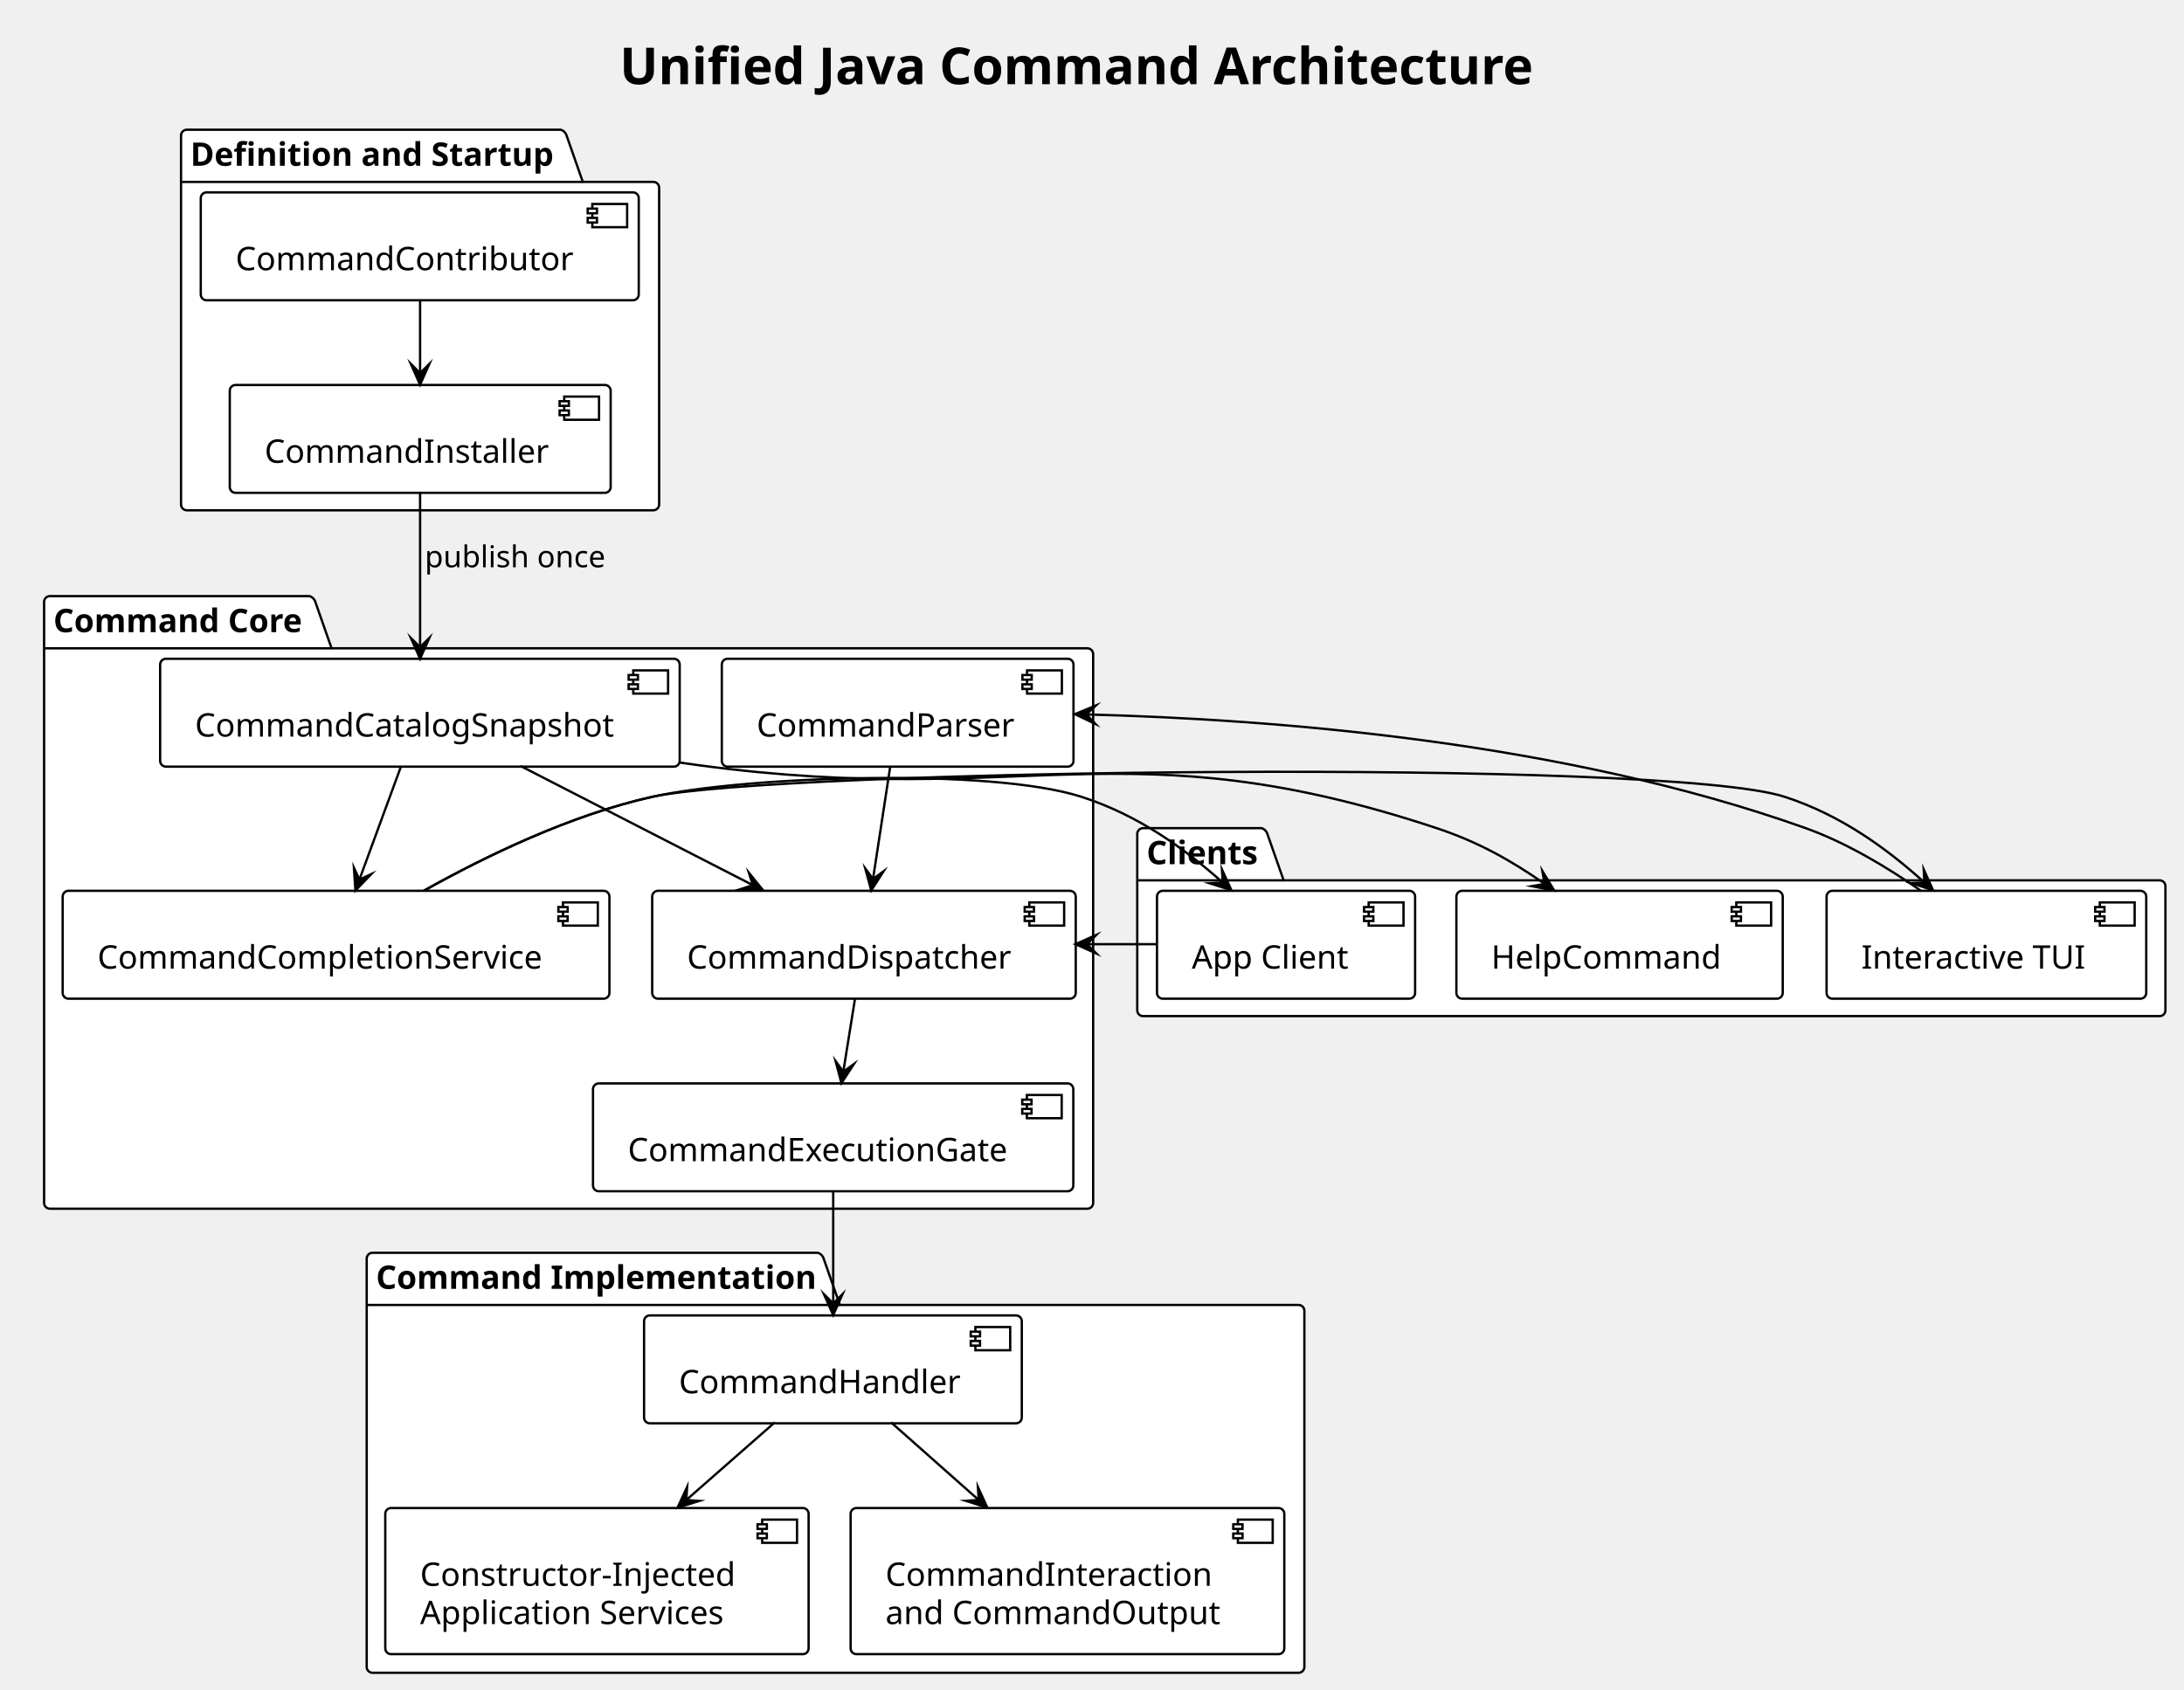
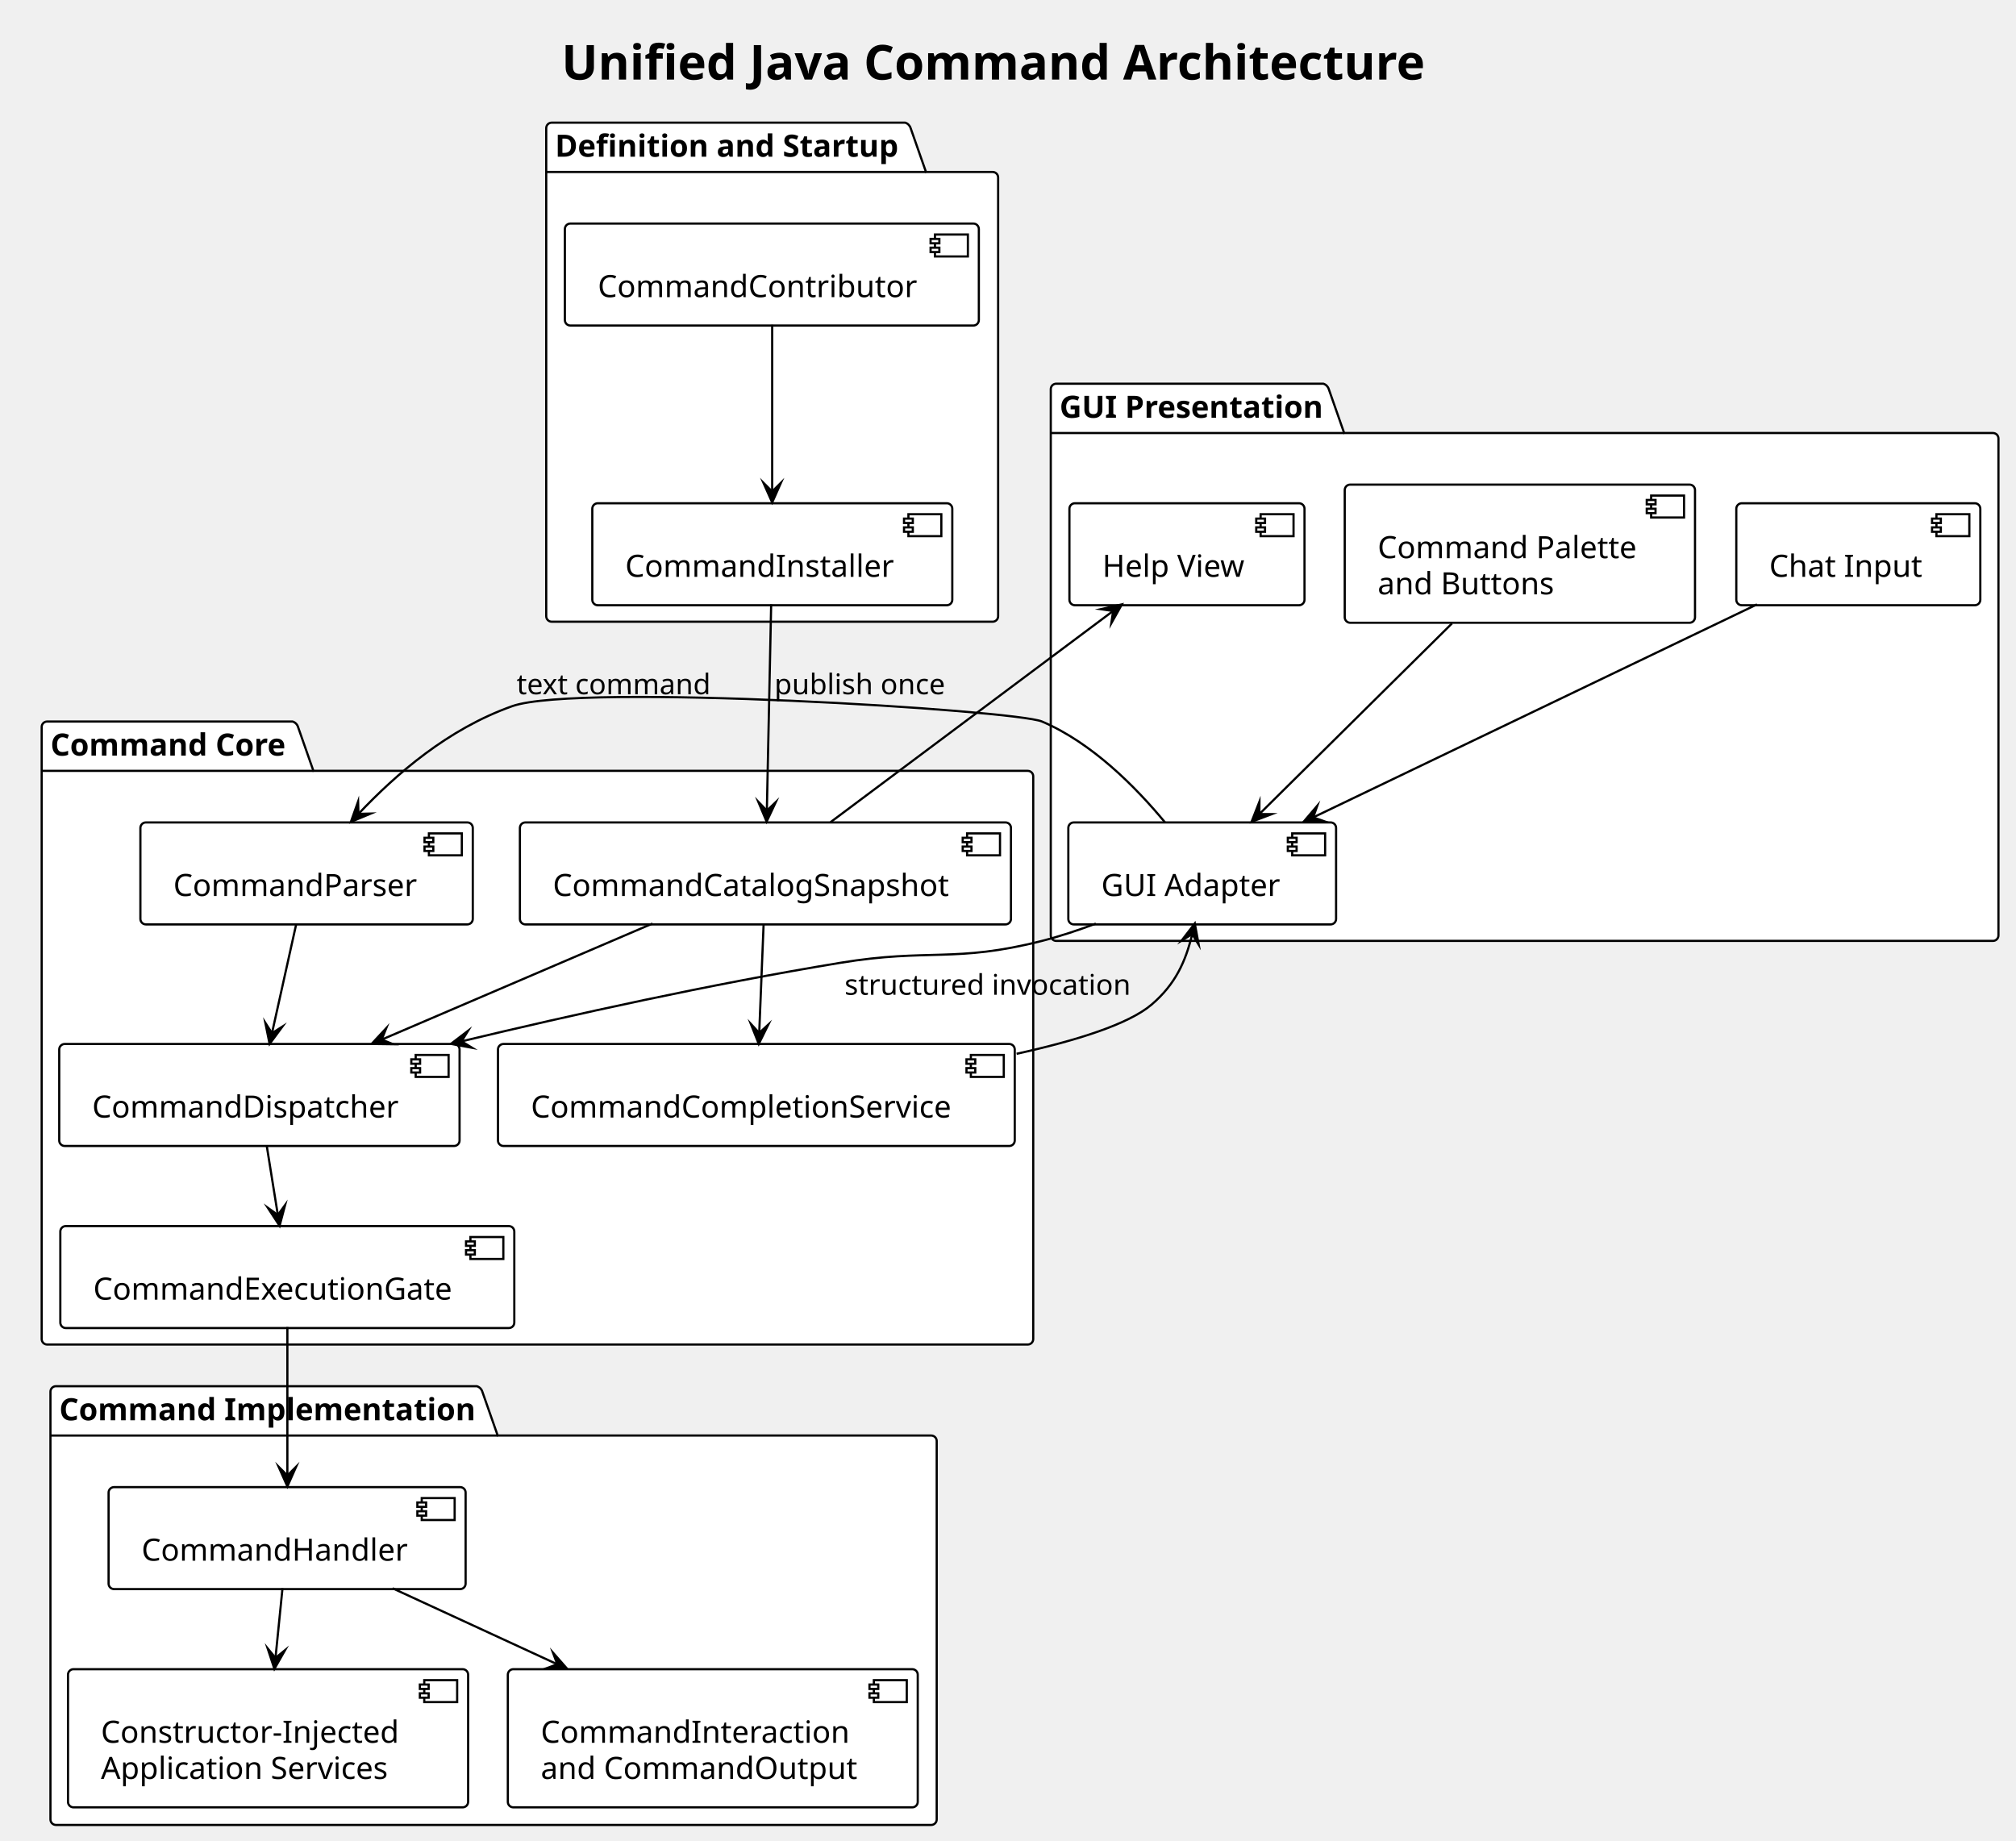
- <svg xmlns="http://www.w3.org/2000/svg" contentStyleType="text/css" data-diagram-type="DESCRIPTION" height="728px" preserveAspectRatio="none" style="width:941px;height:728px;" version="1.1" viewBox="0 0 941 728" width="941px" zoomAndPan="magnify">
+ <svg xmlns="http://www.w3.org/2000/svg" contentStyleType="text/css" data-diagram-type="DESCRIPTION" height="839px" preserveAspectRatio="none" style="width:919px;height:839px;" version="1.1" viewBox="0 0 919 839" width="919px" zoomAndPan="magnify">
  <defs />
  <g>
-     <g class="title" data-source-line="69">
-       <text fill="#000000" font-family="'sans-serif'" font-size="22" font-weight="700" lengthAdjust="spacing" textLength="405.056" x="266.972" y="36.27">Unified Java Command Architecture</text>
+     <g class="title" data-source-line="72">
+       <text fill="#000000" font-family="'sans-serif'" font-size="22" font-weight="700" lengthAdjust="spacing" textLength="405.056" x="255.972" y="36.27">Unified Java Command Architecture</text>
    </g>
-     <g class="cluster" data-qualified-name="Definition and Startup" data-source-line="72" id="ent0001">
-       <path d="M80.5,55.91 L241.611,55.91 A3.75,3.75 0 0 1 244.111,58.41 L251.111,78.398 L281.5,78.398 A2.5,2.5 0 0 1 284,80.898 L284,217.41 A2.5,2.5 0 0 1 281.5,219.91 L80.5,219.91 A2.5,2.5 0 0 1 78,217.41 L78,58.41 A2.5,2.5 0 0 1 80.5,55.91" fill="#FFFFFF" style="stroke:#000000;stroke-width:1;" />
-       <line style="stroke:#000000;stroke-width:1;" x1="78" x2="251.111" y1="78.398" y2="78.398" />
-       <text fill="#000000" font-family="'sans-serif'" font-size="14" font-weight="700" lengthAdjust="spacing" textLength="160.111" x="82" y="71.445">Definition and Startup</text>
+     <g class="cluster" data-qualified-name="Definition and Startup" data-source-line="75" id="ent0001">
+       <path d="M251.5,55.91 L412.611,55.91 A3.75,3.75 0 0 1 415.111,58.41 L422.111,78.398 L452.5,78.398 A2.5,2.5 0 0 1 455,80.898 L455,280.91 A2.5,2.5 0 0 1 452.5,283.41 L251.5,283.41 A2.5,2.5 0 0 1 249,280.91 L249,58.41 A2.5,2.5 0 0 1 251.5,55.91" fill="#FFFFFF" style="stroke:#000000;stroke-width:1;" />
+       <line style="stroke:#000000;stroke-width:1;" x1="249" x2="422.111" y1="78.398" y2="78.398" />
+       <text fill="#000000" font-family="'sans-serif'" font-size="14" font-weight="700" lengthAdjust="spacing" textLength="160.111" x="253" y="71.445">Definition and Startup</text>
    </g>
-     <g class="cluster" data-qualified-name="Command Core" data-source-line="78" id="ent0005">
-       <path d="M21.5,256.91 L133.365,256.91 A3.75,3.75 0 0 1 135.865,259.41 L142.865,279.398 L468.5,279.398 A2.5,2.5 0 0 1 471,281.898 L471,518.41 A2.5,2.5 0 0 1 468.5,520.91 L21.5,520.91 A2.5,2.5 0 0 1 19,518.41 L19,259.41 A2.5,2.5 0 0 1 21.5,256.91" fill="#FFFFFF" style="stroke:#000000;stroke-width:1;" />
-       <line style="stroke:#000000;stroke-width:1;" x1="19" x2="142.865" y1="279.398" y2="279.398" />
-       <text fill="#000000" font-family="'sans-serif'" font-size="14" font-weight="700" lengthAdjust="spacing" textLength="110.865" x="23" y="272.445">Command Core</text>
+     <g class="cluster" data-qualified-name="Command Core" data-source-line="81" id="ent0005">
+       <path d="M21.5,328.91 L133.365,328.91 A3.75,3.75 0 0 1 135.865,331.41 L142.865,351.398 L468.5,351.398 A2.5,2.5 0 0 1 471,353.898 L471,610.41 A2.5,2.5 0 0 1 468.5,612.91 L21.5,612.91 A2.5,2.5 0 0 1 19,610.41 L19,331.41 A2.5,2.5 0 0 1 21.5,328.91" fill="#FFFFFF" style="stroke:#000000;stroke-width:1;" />
+       <line style="stroke:#000000;stroke-width:1;" x1="19" x2="142.865" y1="351.398" y2="351.398" />
+       <text fill="#000000" font-family="'sans-serif'" font-size="14" font-weight="700" lengthAdjust="spacing" textLength="110.865" x="23" y="344.445">Command Core</text>
    </g>
-     <g class="cluster" data-qualified-name="Command Implementation" data-source-line="90" id="ent0015">
-       <path d="M160.5,539.91 L352.373,539.91 A3.75,3.75 0 0 1 354.873,542.41 L361.873,562.398 L559.5,562.398 A2.5,2.5 0 0 1 562,564.898 L562,718.41 A2.5,2.5 0 0 1 559.5,720.91 L160.5,720.91 A2.5,2.5 0 0 1 158,718.41 L158,542.41 A2.5,2.5 0 0 1 160.5,539.91" fill="#FFFFFF" style="stroke:#000000;stroke-width:1;" />
-       <line style="stroke:#000000;stroke-width:1;" x1="158" x2="361.873" y1="562.398" y2="562.398" />
-       <text fill="#000000" font-family="'sans-serif'" font-size="14" font-weight="700" lengthAdjust="spacing" textLength="190.873" x="162" y="555.445">Command Implementation</text>
+     <g class="cluster" data-qualified-name="Command Implementation" data-source-line="93" id="ent0015">
+       <path d="M25.5,631.91 L217.373,631.91 A3.75,3.75 0 0 1 219.873,634.41 L226.873,654.398 L424.5,654.398 A2.5,2.5 0 0 1 427,656.898 L427,829.41 A2.5,2.5 0 0 1 424.5,831.91 L25.5,831.91 A2.5,2.5 0 0 1 23,829.41 L23,634.41 A2.5,2.5 0 0 1 25.5,631.91" fill="#FFFFFF" style="stroke:#000000;stroke-width:1;" />
+       <line style="stroke:#000000;stroke-width:1;" x1="23" x2="226.873" y1="654.398" y2="654.398" />
+       <text fill="#000000" font-family="'sans-serif'" font-size="14" font-weight="700" lengthAdjust="spacing" textLength="190.873" x="27" y="647.445">Command Implementation</text>
    </g>
-     <g class="cluster" data-qualified-name="Clients" data-source-line="99" id="ent0022">
-       <path d="M492.5,356.91 L543.566,356.91 A3.75,3.75 0 0 1 546.066,359.41 L553.066,379.398 L930.5,379.398 A2.5,2.5 0 0 1 933,381.898 L933,435.41 A2.5,2.5 0 0 1 930.5,437.91 L492.5,437.91 A2.5,2.5 0 0 1 490,435.41 L490,359.41 A2.5,2.5 0 0 1 492.5,356.91" fill="#FFFFFF" style="stroke:#000000;stroke-width:1;" />
-       <line style="stroke:#000000;stroke-width:1;" x1="490" x2="553.066" y1="379.398" y2="379.398" />
-       <text fill="#000000" font-family="'sans-serif'" font-size="14" font-weight="700" lengthAdjust="spacing" textLength="50.066" x="494" y="372.445">Clients</text>
+     <g class="cluster" data-qualified-name="GUI Presentation" data-source-line="102" id="ent0022">
+       <path d="M481.5,174.91 L603.236,174.91 A3.75,3.75 0 0 1 605.736,177.41 L612.736,197.398 L908.5,197.398 A2.5,2.5 0 0 1 911,199.898 L911,426.41 A2.5,2.5 0 0 1 908.5,428.91 L481.5,428.91 A2.5,2.5 0 0 1 479,426.41 L479,177.41 A2.5,2.5 0 0 1 481.5,174.91" fill="#FFFFFF" style="stroke:#000000;stroke-width:1;" />
+       <line style="stroke:#000000;stroke-width:1;" x1="479" x2="612.736" y1="197.398" y2="197.398" />
+       <text fill="#000000" font-family="'sans-serif'" font-size="14" font-weight="700" lengthAdjust="spacing" textLength="120.736" x="483" y="190.445">GUI Presentation</text>
    </g>
-     <g class="entity" data-qualified-name="Definition and Startup.Contributor" data-source-line="73" id="ent0002">
-       <rect fill="#FFFFFF" height="46.488" rx="2.5" ry="2.5" style="stroke:#000000;stroke-width:1;" width="188.709" x="86.5" y="82.91" />
-       <rect fill="#FFFFFF" height="10" style="stroke:#000000;stroke-width:1;" width="15" x="255.209" y="87.91" />
-       <rect fill="#FFFFFF" height="2" style="stroke:#000000;stroke-width:1;" width="4" x="253.209" y="89.91" />
-       <rect fill="#FFFFFF" height="2" style="stroke:#000000;stroke-width:1;" width="4" x="253.209" y="93.91" />
-       <text fill="#000000" font-family="'sans-serif'" font-size="14" lengthAdjust="spacing" textLength="148.709" x="101.5" y="116.445">CommandContributor</text>
+     <g class="entity" data-qualified-name="Definition and Startup.Contributor" data-source-line="76" id="ent0002">
+       <rect fill="#FFFFFF" height="46.488" rx="2.5" ry="2.5" style="stroke:#000000;stroke-width:1;" width="188.709" x="257.5" y="101.91" />
+       <rect fill="#FFFFFF" height="10" style="stroke:#000000;stroke-width:1;" width="15" x="426.209" y="106.91" />
+       <rect fill="#FFFFFF" height="2" style="stroke:#000000;stroke-width:1;" width="4" x="424.209" y="108.91" />
+       <rect fill="#FFFFFF" height="2" style="stroke:#000000;stroke-width:1;" width="4" x="424.209" y="112.91" />
+       <text fill="#000000" font-family="'sans-serif'" font-size="14" lengthAdjust="spacing" textLength="148.709" x="272.5" y="135.445">CommandContributor</text>
    </g>
-     <g class="entity" data-qualified-name="Definition and Startup.Installer" data-source-line="74" id="ent0003">
-       <rect fill="#FFFFFF" height="46.488" rx="2.5" ry="2.5" style="stroke:#000000;stroke-width:1;" width="164.106" x="99" y="165.91" />
-       <rect fill="#FFFFFF" height="10" style="stroke:#000000;stroke-width:1;" width="15" x="243.106" y="170.91" />
-       <rect fill="#FFFFFF" height="2" style="stroke:#000000;stroke-width:1;" width="4" x="241.106" y="172.91" />
-       <rect fill="#FFFFFF" height="2" style="stroke:#000000;stroke-width:1;" width="4" x="241.106" y="176.91" />
-       <text fill="#000000" font-family="'sans-serif'" font-size="14" lengthAdjust="spacing" textLength="124.106" x="114" y="199.445">CommandInstaller</text>
+     <g class="entity" data-qualified-name="Definition and Startup.Installer" data-source-line="77" id="ent0003">
+       <rect fill="#FFFFFF" height="46.488" rx="2.5" ry="2.5" style="stroke:#000000;stroke-width:1;" width="164.106" x="270" y="229.41" />
+       <rect fill="#FFFFFF" height="10" style="stroke:#000000;stroke-width:1;" width="15" x="414.106" y="234.41" />
+       <rect fill="#FFFFFF" height="2" style="stroke:#000000;stroke-width:1;" width="4" x="412.106" y="236.41" />
+       <rect fill="#FFFFFF" height="2" style="stroke:#000000;stroke-width:1;" width="4" x="412.106" y="240.41" />
+       <text fill="#000000" font-family="'sans-serif'" font-size="14" lengthAdjust="spacing" textLength="124.106" x="285" y="262.945">CommandInstaller</text>
    </g>
-     <g class="entity" data-qualified-name="Command Core.Snapshot" data-source-line="79" id="ent0006">
-       <rect fill="#FFFFFF" height="46.488" rx="2.5" ry="2.5" style="stroke:#000000;stroke-width:1;" width="223.852" x="69" y="283.91" />
-       <rect fill="#FFFFFF" height="10" style="stroke:#000000;stroke-width:1;" width="15" x="272.853" y="288.91" />
-       <rect fill="#FFFFFF" height="2" style="stroke:#000000;stroke-width:1;" width="4" x="270.853" y="290.91" />
-       <rect fill="#FFFFFF" height="2" style="stroke:#000000;stroke-width:1;" width="4" x="270.853" y="294.91" />
-       <text fill="#000000" font-family="'sans-serif'" font-size="14" lengthAdjust="spacing" textLength="183.852" x="84" y="317.445">CommandCatalogSnapshot</text>
+     <g class="entity" data-qualified-name="Command Core.Snapshot" data-source-line="82" id="ent0006">
+       <rect fill="#FFFFFF" height="46.488" rx="2.5" ry="2.5" style="stroke:#000000;stroke-width:1;" width="223.852" x="237" y="374.91" />
+       <rect fill="#FFFFFF" height="10" style="stroke:#000000;stroke-width:1;" width="15" x="440.853" y="379.91" />
+       <rect fill="#FFFFFF" height="2" style="stroke:#000000;stroke-width:1;" width="4" x="438.853" y="381.91" />
+       <rect fill="#FFFFFF" height="2" style="stroke:#000000;stroke-width:1;" width="4" x="438.853" y="385.91" />
+       <text fill="#000000" font-family="'sans-serif'" font-size="14" lengthAdjust="spacing" textLength="183.852" x="252" y="408.445">CommandCatalogSnapshot</text>
    </g>
-     <g class="entity" data-qualified-name="Command Core.Parser" data-source-line="80" id="ent0007">
-       <rect fill="#FFFFFF" height="46.488" rx="2.5" ry="2.5" style="stroke:#000000;stroke-width:1;" width="151.522" x="311" y="283.91" />
-       <rect fill="#FFFFFF" height="10" style="stroke:#000000;stroke-width:1;" width="15" x="442.522" y="288.91" />
-       <rect fill="#FFFFFF" height="2" style="stroke:#000000;stroke-width:1;" width="4" x="440.522" y="290.91" />
-       <rect fill="#FFFFFF" height="2" style="stroke:#000000;stroke-width:1;" width="4" x="440.522" y="294.91" />
-       <text fill="#000000" font-family="'sans-serif'" font-size="14" lengthAdjust="spacing" textLength="111.522" x="326" y="317.445">CommandParser</text>
+     <g class="entity" data-qualified-name="Command Core.Parser" data-source-line="83" id="ent0007">
+       <rect fill="#FFFFFF" height="46.488" rx="2.5" ry="2.5" style="stroke:#000000;stroke-width:1;" width="151.522" x="64" y="374.91" />
+       <rect fill="#FFFFFF" height="10" style="stroke:#000000;stroke-width:1;" width="15" x="195.522" y="379.91" />
+       <rect fill="#FFFFFF" height="2" style="stroke:#000000;stroke-width:1;" width="4" x="193.522" y="381.91" />
+       <rect fill="#FFFFFF" height="2" style="stroke:#000000;stroke-width:1;" width="4" x="193.522" y="385.91" />
+       <text fill="#000000" font-family="'sans-serif'" font-size="14" lengthAdjust="spacing" textLength="111.522" x="79" y="408.445">CommandParser</text>
    </g>
-     <g class="entity" data-qualified-name="Command Core.Dispatcher" data-source-line="81" id="ent0008">
-       <rect fill="#FFFFFF" height="46.488" rx="2.5" ry="2.5" style="stroke:#000000;stroke-width:1;" width="182.495" x="281" y="383.91" />
-       <rect fill="#FFFFFF" height="10" style="stroke:#000000;stroke-width:1;" width="15" x="443.495" y="388.91" />
-       <rect fill="#FFFFFF" height="2" style="stroke:#000000;stroke-width:1;" width="4" x="441.495" y="390.91" />
-       <rect fill="#FFFFFF" height="2" style="stroke:#000000;stroke-width:1;" width="4" x="441.495" y="394.91" />
-       <text fill="#000000" font-family="'sans-serif'" font-size="14" lengthAdjust="spacing" textLength="142.495" x="296" y="417.445">CommandDispatcher</text>
+     <g class="entity" data-qualified-name="Command Core.Dispatcher" data-source-line="84" id="ent0008">
+       <rect fill="#FFFFFF" height="46.488" rx="2.5" ry="2.5" style="stroke:#000000;stroke-width:1;" width="182.495" x="27" y="475.91" />
+       <rect fill="#FFFFFF" height="10" style="stroke:#000000;stroke-width:1;" width="15" x="189.495" y="480.91" />
+       <rect fill="#FFFFFF" height="2" style="stroke:#000000;stroke-width:1;" width="4" x="187.495" y="482.91" />
+       <rect fill="#FFFFFF" height="2" style="stroke:#000000;stroke-width:1;" width="4" x="187.495" y="486.91" />
+       <text fill="#000000" font-family="'sans-serif'" font-size="14" lengthAdjust="spacing" textLength="142.495" x="42" y="509.445">CommandDispatcher</text>
    </g>
-     <g class="entity" data-qualified-name="Command Core.Gate" data-source-line="82" id="ent0009">
-       <rect fill="#FFFFFF" height="46.488" rx="2.5" ry="2.5" style="stroke:#000000;stroke-width:1;" width="206.947" x="255.5" y="466.91" />
-       <rect fill="#FFFFFF" height="10" style="stroke:#000000;stroke-width:1;" width="15" x="442.447" y="471.91" />
-       <rect fill="#FFFFFF" height="2" style="stroke:#000000;stroke-width:1;" width="4" x="440.447" y="473.91" />
-       <rect fill="#FFFFFF" height="2" style="stroke:#000000;stroke-width:1;" width="4" x="440.447" y="477.91" />
-       <text fill="#000000" font-family="'sans-serif'" font-size="14" lengthAdjust="spacing" textLength="166.947" x="270.5" y="500.445">CommandExecutionGate</text>
+     <g class="entity" data-qualified-name="Command Core.Gate" data-source-line="85" id="ent0009">
+       <rect fill="#FFFFFF" height="46.488" rx="2.5" ry="2.5" style="stroke:#000000;stroke-width:1;" width="206.947" x="27.5" y="558.91" />
+       <rect fill="#FFFFFF" height="10" style="stroke:#000000;stroke-width:1;" width="15" x="214.447" y="563.91" />
+       <rect fill="#FFFFFF" height="2" style="stroke:#000000;stroke-width:1;" width="4" x="212.447" y="565.91" />
+       <rect fill="#FFFFFF" height="2" style="stroke:#000000;stroke-width:1;" width="4" x="212.447" y="569.91" />
+       <text fill="#000000" font-family="'sans-serif'" font-size="14" lengthAdjust="spacing" textLength="166.947" x="42.5" y="592.445">CommandExecutionGate</text>
    </g>
-     <g class="entity" data-qualified-name="Command Core.Completion" data-source-line="83" id="ent0010">
-       <rect fill="#FFFFFF" height="46.488" rx="2.5" ry="2.5" style="stroke:#000000;stroke-width:1;" width="235.576" x="27" y="383.91" />
-       <rect fill="#FFFFFF" height="10" style="stroke:#000000;stroke-width:1;" width="15" x="242.576" y="388.91" />
-       <rect fill="#FFFFFF" height="2" style="stroke:#000000;stroke-width:1;" width="4" x="240.576" y="390.91" />
-       <rect fill="#FFFFFF" height="2" style="stroke:#000000;stroke-width:1;" width="4" x="240.576" y="394.91" />
-       <text fill="#000000" font-family="'sans-serif'" font-size="14" lengthAdjust="spacing" textLength="195.576" x="42" y="417.445">CommandCompletionService</text>
+     <g class="entity" data-qualified-name="Command Core.Completion" data-source-line="86" id="ent0010">
+       <rect fill="#FFFFFF" height="46.488" rx="2.5" ry="2.5" style="stroke:#000000;stroke-width:1;" width="235.576" x="227" y="475.91" />
+       <rect fill="#FFFFFF" height="10" style="stroke:#000000;stroke-width:1;" width="15" x="442.576" y="480.91" />
+       <rect fill="#FFFFFF" height="2" style="stroke:#000000;stroke-width:1;" width="4" x="440.576" y="482.91" />
+       <rect fill="#FFFFFF" height="2" style="stroke:#000000;stroke-width:1;" width="4" x="440.576" y="486.91" />
+       <text fill="#000000" font-family="'sans-serif'" font-size="14" lengthAdjust="spacing" textLength="195.576" x="242" y="509.445">CommandCompletionService</text>
    </g>
-     <g class="entity" data-qualified-name="Command Implementation.Handler" data-source-line="91" id="ent0016">
-       <rect fill="#FFFFFF" height="46.488" rx="2.5" ry="2.5" style="stroke:#000000;stroke-width:1;" width="162.753" x="277.5" y="566.91" />
-       <rect fill="#FFFFFF" height="10" style="stroke:#000000;stroke-width:1;" width="15" x="420.253" y="571.91" />
-       <rect fill="#FFFFFF" height="2" style="stroke:#000000;stroke-width:1;" width="4" x="418.253" y="573.91" />
-       <rect fill="#FFFFFF" height="2" style="stroke:#000000;stroke-width:1;" width="4" x="418.253" y="577.91" />
-       <text fill="#000000" font-family="'sans-serif'" font-size="14" lengthAdjust="spacing" textLength="122.753" x="292.5" y="600.445">CommandHandler</text>
+     <g class="entity" data-qualified-name="Command Implementation.Handler" data-source-line="94" id="ent0016">
+       <rect fill="#FFFFFF" height="46.488" rx="2.5" ry="2.5" style="stroke:#000000;stroke-width:1;" width="162.753" x="49.5" y="677.91" />
+       <rect fill="#FFFFFF" height="10" style="stroke:#000000;stroke-width:1;" width="15" x="192.253" y="682.91" />
+       <rect fill="#FFFFFF" height="2" style="stroke:#000000;stroke-width:1;" width="4" x="190.253" y="684.91" />
+       <rect fill="#FFFFFF" height="2" style="stroke:#000000;stroke-width:1;" width="4" x="190.253" y="688.91" />
+       <text fill="#000000" font-family="'sans-serif'" font-size="14" lengthAdjust="spacing" textLength="122.753" x="64.5" y="711.445">CommandHandler</text>
    </g>
-     <g class="entity" data-qualified-name="Command Implementation.Services" data-source-line="92" id="ent0017">
-       <rect fill="#FFFFFF" height="62.977" rx="2.5" ry="2.5" style="stroke:#000000;stroke-width:1;" width="182.399" x="166" y="649.91" />
-       <rect fill="#FFFFFF" height="10" style="stroke:#000000;stroke-width:1;" width="15" x="328.399" y="654.91" />
-       <rect fill="#FFFFFF" height="2" style="stroke:#000000;stroke-width:1;" width="4" x="326.399" y="656.91" />
-       <rect fill="#FFFFFF" height="2" style="stroke:#000000;stroke-width:1;" width="4" x="326.399" y="660.91" />
-       <text fill="#000000" font-family="'sans-serif'" font-size="14" lengthAdjust="spacing" textLength="142.399" x="181" y="683.445">Constructor-Injected</text>
-       <text fill="#000000" font-family="'sans-serif'" font-size="14" lengthAdjust="spacing" textLength="135.748" x="181" y="699.934">Application Services</text>
+     <g class="entity" data-qualified-name="Command Implementation.Services" data-source-line="95" id="ent0017">
+       <rect fill="#FFFFFF" height="62.977" rx="2.5" ry="2.5" style="stroke:#000000;stroke-width:1;" width="182.399" x="31" y="760.91" />
+       <rect fill="#FFFFFF" height="10" style="stroke:#000000;stroke-width:1;" width="15" x="193.399" y="765.91" />
+       <rect fill="#FFFFFF" height="2" style="stroke:#000000;stroke-width:1;" width="4" x="191.399" y="767.91" />
+       <rect fill="#FFFFFF" height="2" style="stroke:#000000;stroke-width:1;" width="4" x="191.399" y="771.91" />
+       <text fill="#000000" font-family="'sans-serif'" font-size="14" lengthAdjust="spacing" textLength="142.399" x="46" y="794.445">Constructor-Injected</text>
+       <text fill="#000000" font-family="'sans-serif'" font-size="14" lengthAdjust="spacing" textLength="135.748" x="46" y="810.934">Application Services</text>
    </g>
-     <g class="entity" data-qualified-name="Command Implementation.Ports" data-source-line="93" id="ent0018">
-       <rect fill="#FFFFFF" height="62.977" rx="2.5" ry="2.5" style="stroke:#000000;stroke-width:1;" width="186.856" x="366.5" y="649.91" />
-       <rect fill="#FFFFFF" height="10" style="stroke:#000000;stroke-width:1;" width="15" x="533.356" y="654.91" />
-       <rect fill="#FFFFFF" height="2" style="stroke:#000000;stroke-width:1;" width="4" x="531.356" y="656.91" />
-       <rect fill="#FFFFFF" height="2" style="stroke:#000000;stroke-width:1;" width="4" x="531.356" y="660.91" />
-       <text fill="#000000" font-family="'sans-serif'" font-size="14" lengthAdjust="spacing" textLength="142.618" x="381.5" y="683.445">CommandInteraction</text>
-       <text fill="#000000" font-family="'sans-serif'" font-size="14" lengthAdjust="spacing" textLength="146.856" x="381.5" y="699.934">and CommandOutput</text>
+     <g class="entity" data-qualified-name="Command Implementation.Ports" data-source-line="96" id="ent0018">
+       <rect fill="#FFFFFF" height="62.977" rx="2.5" ry="2.5" style="stroke:#000000;stroke-width:1;" width="186.856" x="231.5" y="760.91" />
+       <rect fill="#FFFFFF" height="10" style="stroke:#000000;stroke-width:1;" width="15" x="398.356" y="765.91" />
+       <rect fill="#FFFFFF" height="2" style="stroke:#000000;stroke-width:1;" width="4" x="396.356" y="767.91" />
+       <rect fill="#FFFFFF" height="2" style="stroke:#000000;stroke-width:1;" width="4" x="396.356" y="771.91" />
+       <text fill="#000000" font-family="'sans-serif'" font-size="14" lengthAdjust="spacing" textLength="142.618" x="246.5" y="794.445">CommandInteraction</text>
+       <text fill="#000000" font-family="'sans-serif'" font-size="14" lengthAdjust="spacing" textLength="146.856" x="246.5" y="810.934">and CommandOutput</text>
    </g>
-     <g class="entity" data-qualified-name="Clients.TUI" data-source-line="100" id="ent0023">
-       <rect fill="#FFFFFF" height="46.488" rx="2.5" ry="2.5" style="stroke:#000000;stroke-width:1;" width="137.733" x="787" y="383.91" />
-       <rect fill="#FFFFFF" height="10" style="stroke:#000000;stroke-width:1;" width="15" x="904.733" y="388.91" />
-       <rect fill="#FFFFFF" height="2" style="stroke:#000000;stroke-width:1;" width="4" x="902.733" y="390.91" />
-       <rect fill="#FFFFFF" height="2" style="stroke:#000000;stroke-width:1;" width="4" x="902.733" y="394.91" />
-       <text fill="#000000" font-family="'sans-serif'" font-size="14" lengthAdjust="spacing" textLength="97.733" x="802" y="417.445">Interactive TUI</text>
+     <g class="entity" data-qualified-name="GUI Presentation.GUI" data-source-line="103" id="ent0023">
+       <rect fill="#FFFFFF" height="46.488" rx="2.5" ry="2.5" style="stroke:#000000;stroke-width:1;" width="122.059" x="487" y="374.91" />
+       <rect fill="#FFFFFF" height="10" style="stroke:#000000;stroke-width:1;" width="15" x="589.059" y="379.91" />
+       <rect fill="#FFFFFF" height="2" style="stroke:#000000;stroke-width:1;" width="4" x="587.059" y="381.91" />
+       <rect fill="#FFFFFF" height="2" style="stroke:#000000;stroke-width:1;" width="4" x="587.059" y="385.91" />
+       <text fill="#000000" font-family="'sans-serif'" font-size="14" lengthAdjust="spacing" textLength="82.059" x="502" y="408.445">GUI Adapter</text>
    </g>
-     <g class="entity" data-qualified-name="Clients.App" data-source-line="101" id="ent0024">
-       <rect fill="#FFFFFF" height="46.488" rx="2.5" ry="2.5" style="stroke:#000000;stroke-width:1;" width="111.217" x="498.5" y="383.91" />
-       <rect fill="#FFFFFF" height="10" style="stroke:#000000;stroke-width:1;" width="15" x="589.717" y="388.91" />
-       <rect fill="#FFFFFF" height="2" style="stroke:#000000;stroke-width:1;" width="4" x="587.717" y="390.91" />
-       <rect fill="#FFFFFF" height="2" style="stroke:#000000;stroke-width:1;" width="4" x="587.717" y="394.91" />
-       <text fill="#000000" font-family="'sans-serif'" font-size="14" lengthAdjust="spacing" textLength="71.217" x="513.5" y="417.445">App Client</text>
+     <g class="entity" data-qualified-name="GUI Presentation.ChatInput" data-source-line="104" id="ent0024">
+       <rect fill="#FFFFFF" height="46.488" rx="2.5" ry="2.5" style="stroke:#000000;stroke-width:1;" width="111.231" x="791.5" y="229.41" />
+       <rect fill="#FFFFFF" height="10" style="stroke:#000000;stroke-width:1;" width="15" x="882.731" y="234.41" />
+       <rect fill="#FFFFFF" height="2" style="stroke:#000000;stroke-width:1;" width="4" x="880.731" y="236.41" />
+       <rect fill="#FFFFFF" height="2" style="stroke:#000000;stroke-width:1;" width="4" x="880.731" y="240.41" />
+       <text fill="#000000" font-family="'sans-serif'" font-size="14" lengthAdjust="spacing" textLength="71.231" x="806.5" y="262.945">Chat Input</text>
    </g>
-     <g class="entity" data-qualified-name="Clients.Help" data-source-line="102" id="ent0025">
-       <rect fill="#FFFFFF" height="46.488" rx="2.5" ry="2.5" style="stroke:#000000;stroke-width:1;" width="140.605" x="627.5" y="383.91" />
-       <rect fill="#FFFFFF" height="10" style="stroke:#000000;stroke-width:1;" width="15" x="748.105" y="388.91" />
-       <rect fill="#FFFFFF" height="2" style="stroke:#000000;stroke-width:1;" width="4" x="746.105" y="390.91" />
-       <rect fill="#FFFFFF" height="2" style="stroke:#000000;stroke-width:1;" width="4" x="746.105" y="394.91" />
-       <text fill="#000000" font-family="'sans-serif'" font-size="14" lengthAdjust="spacing" textLength="100.605" x="642.5" y="417.445">HelpCommand</text>
+     <g class="entity" data-qualified-name="GUI Presentation.Actions" data-source-line="105" id="ent0025">
+       <rect fill="#FFFFFF" height="62.977" rx="2.5" ry="2.5" style="stroke:#000000;stroke-width:1;" width="159.677" x="613" y="220.91" />
+       <rect fill="#FFFFFF" height="10" style="stroke:#000000;stroke-width:1;" width="15" x="752.677" y="225.91" />
+       <rect fill="#FFFFFF" height="2" style="stroke:#000000;stroke-width:1;" width="4" x="750.677" y="227.91" />
+       <rect fill="#FFFFFF" height="2" style="stroke:#000000;stroke-width:1;" width="4" x="750.677" y="231.91" />
+       <text fill="#000000" font-family="'sans-serif'" font-size="14" lengthAdjust="spacing" textLength="119.677" x="628" y="254.445">Command Palette</text>
+       <text fill="#000000" font-family="'sans-serif'" font-size="14" lengthAdjust="spacing" textLength="81.3" x="628" y="270.934">and Buttons</text>
+     </g>
+     <g class="entity" data-qualified-name="GUI Presentation.Help" data-source-line="106" id="ent0026">
+       <rect fill="#FFFFFF" height="46.488" rx="2.5" ry="2.5" style="stroke:#000000;stroke-width:1;" width="107.163" x="487.5" y="229.41" />
+       <rect fill="#FFFFFF" height="10" style="stroke:#000000;stroke-width:1;" width="15" x="574.663" y="234.41" />
+       <rect fill="#FFFFFF" height="2" style="stroke:#000000;stroke-width:1;" width="4" x="572.663" y="236.41" />
+       <rect fill="#FFFFFF" height="2" style="stroke:#000000;stroke-width:1;" width="4" x="572.663" y="240.41" />
+       <text fill="#000000" font-family="'sans-serif'" font-size="14" lengthAdjust="spacing" textLength="67.163" x="502.5" y="262.945">Help View</text>
    </g>
    <g class="link" data-entity-1="ent0002" data-entity-2="ent0003" data-link-type="dependency" id="lnk4">
-       <polygon fill="#000000" points="181,165.803,185,156.803,181,160.803,177,156.803,181,165.803" style="stroke:#000000;stroke-width:1;stroke-linejoin:miter;stroke-miterlimit:10;" />
-       <path d="M181,129.044 C181,140.473 181,149.378 181,160.803" fill="none" style="stroke:#000000;stroke-width:1;" />
+       <polygon fill="#000000" points="352,229.061,356,220.061,352,224.061,348,220.061,352,229.061" style="stroke:#000000;stroke-width:1;stroke-linejoin:miter;stroke-miterlimit:10;" />
+       <path d="M352,148.058 C352,170.857 352,201.189 352,224.061" fill="none" style="stroke:#000000;stroke-width:1;" />
    </g>
    <g class="link" data-entity-1="ent0007" data-entity-2="ent0008" data-link-type="dependency" id="lnk11">
-       <polygon fill="#000000" points="375.39,383.76,380.706,375.469,376.147,378.818,372.798,374.259,375.39,383.76" style="stroke:#000000;stroke-width:1;stroke-linejoin:miter;stroke-miterlimit:10;" />
-       <path d="M383.596,330.148 C381.141,346.186 378.599,362.8 376.147,378.818" fill="none" style="stroke:#000000;stroke-width:1;" />
+       <polygon fill="#000000" points="122.897,475.875,128.754,467.957,123.981,470.995,120.944,466.222,122.897,475.875" style="stroke:#000000;stroke-width:1;stroke-linejoin:miter;stroke-miterlimit:10;" />
+       <path d="M135.008,421.375 C131.382,437.691 127.585,454.779 123.981,470.995" fill="none" style="stroke:#000000;stroke-width:1;" />
    </g>
    <g class="link" data-entity-1="ent0006" data-entity-2="ent0008" data-link-type="dependency" id="lnk12">
-       <polygon fill="#000000" points="328.831,383.76,322.649,376.093,324.382,381.478,318.997,383.211,328.831,383.76" style="stroke:#000000;stroke-width:1;stroke-linejoin:miter;stroke-miterlimit:10;" />
-       <path d="M224.341,330.148 C255.599,346.186 293.163,365.46 324.382,381.478" fill="none" style="stroke:#000000;stroke-width:1;" />
+       <polygon fill="#000000" points="169.396,475.883,179.244,476.015,173.992,473.914,176.092,468.661,169.396,475.883" style="stroke:#000000;stroke-width:1;stroke-linejoin:miter;stroke-miterlimit:10;" />
+       <path d="M297.447,421.005 C259.284,437.36 212.117,457.575 173.992,473.914" fill="none" style="stroke:#000000;stroke-width:1;" />
    </g>
    <g class="link" data-entity-1="ent0008" data-entity-2="ent0009" data-link-type="dependency" id="lnk13">
-       <polygon fill="#000000" points="362.548,466.803,367.924,458.551,363.34,461.866,360.025,457.283,362.548,466.803" style="stroke:#000000;stroke-width:1;stroke-linejoin:miter;stroke-miterlimit:10;" />
-       <path d="M368.448,430.044 C366.613,441.473 365.174,450.441 363.34,461.866" fill="none" style="stroke:#000000;stroke-width:1;" />
+       <polygon fill="#000000" points="127.452,558.803,129.975,549.283,126.66,553.866,122.076,550.551,127.452,558.803" style="stroke:#000000;stroke-width:1;stroke-linejoin:miter;stroke-miterlimit:10;" />
+       <path d="M121.552,522.044 C123.387,533.473 124.826,542.441 126.66,553.866" fill="none" style="stroke:#000000;stroke-width:1;" />
    </g>
    <g class="link" data-entity-1="ent0006" data-entity-2="ent0010" data-link-type="dependency" id="lnk14">
-       <polygon fill="#000000" points="153.137,383.76,159.995,376.692,154.861,379.067,152.485,373.933,153.137,383.76" style="stroke:#000000;stroke-width:1;stroke-linejoin:miter;stroke-miterlimit:10;" />
-       <path d="M172.831,330.148 C166.939,346.186 160.745,363.049 154.861,379.067" fill="none" style="stroke:#000000;stroke-width:1;" />
+       <polygon fill="#000000" points="345.89,475.875,350.25,467.044,346.092,470.88,342.257,466.721,345.89,475.875" style="stroke:#000000;stroke-width:1;stroke-linejoin:miter;stroke-miterlimit:10;" />
+       <path d="M348.092,421.375 C347.433,437.691 346.747,454.664 346.092,470.88" fill="none" style="stroke:#000000;stroke-width:1;" />
    </g>
    <g class="link" data-entity-1="ent0016" data-entity-2="ent0017" data-link-type="dependency" id="lnk19">
-       <polygon fill="#000000" points="291.926,649.764,301.33,646.835,295.685,646.466,296.053,640.821,291.926,649.764" style="stroke:#000000;stroke-width:1;stroke-linejoin:miter;stroke-miterlimit:10;" />
-       <path d="M333.786,613.034 C321.162,624.111 309.434,634.402 295.685,646.466" fill="none" style="stroke:#000000;stroke-width:1;" />
+       <polygon fill="#000000" points="125.082,760.764,129.962,752.209,125.582,755.789,122.002,751.409,125.082,760.764" style="stroke:#000000;stroke-width:1;stroke-linejoin:miter;stroke-miterlimit:10;" />
+       <path d="M128.775,724.034 C127.661,735.111 126.795,743.724 125.582,755.789" fill="none" style="stroke:#000000;stroke-width:1;" />
    </g>
    <g class="link" data-entity-1="ent0016" data-entity-2="ent0018" data-link-type="dependency" id="lnk20">
-       <polygon fill="#000000" points="425.416,649.764,421.333,640.801,421.674,646.448,416.027,646.789,425.416,649.764" style="stroke:#000000;stroke-width:1;stroke-linejoin:miter;stroke-miterlimit:10;" />
-       <path d="M383.966,613.034 C396.467,624.111 408.059,634.383 421.674,646.448" fill="none" style="stroke:#000000;stroke-width:1;" />
+       <polygon fill="#000000" points="258.571,760.764,252.075,753.362,254.031,758.669,248.723,760.626,258.571,760.764" style="stroke:#000000;stroke-width:1;stroke-linejoin:miter;stroke-miterlimit:10;" />
+       <path d="M178.955,724.034 C202.967,735.111 227.88,746.605 254.031,758.669" fill="none" style="stroke:#000000;stroke-width:1;" />
    </g>
    <g class="link" data-entity-1="ent0009" data-entity-2="ent0016" data-link-type="dependency" id="lnk21">
-       <polygon fill="#000000" points="359,566.76,363,557.76,359,561.76,355,557.76,359,566.76" style="stroke:#000000;stroke-width:1;stroke-linejoin:miter;stroke-miterlimit:10;" />
-       <path d="M359,513.148 C359,529.186 359,545.742 359,561.76" fill="none" style="stroke:#000000;stroke-width:1;" />
+       <polygon fill="#000000" points="131,677.604,135,668.604,131,672.604,127,668.604,131,677.604" style="stroke:#000000;stroke-width:1;stroke-linejoin:miter;stroke-miterlimit:10;" />
+       <path d="M131,604.917 C131,625.702 131,651.721 131,672.604" fill="none" style="stroke:#000000;stroke-width:1;" />
    </g>
-     <g class="link" data-entity-1="ent0010" data-entity-2="ent0023" data-link-type="dependency" id="lnk26">
-       <polygon fill="#000000" points="832.869,383.652,828.853,374.659,829.152,380.308,823.503,380.607,832.869,383.652" style="stroke:#000000;stroke-width:1;stroke-linejoin:miter;stroke-miterlimit:10;" />
-       <path d="M182.671,383.84 C209.117,369.046 245.894,351.202 281,343.41 C333.934,331.661 717.45,326.598 769,343.41 C793.356,351.353 812.842,365.637 829.152,380.308" fill="none" style="stroke:#000000;stroke-width:1;" />
+     <g class="link" data-entity-1="ent0010" data-entity-2="ent0023" data-link-type="dependency" id="lnk27">
+       <polygon fill="#000000" points="544.654,420.957,538.65,428.764,543.478,425.817,546.426,430.646,544.654,420.957" style="stroke:#000000;stroke-width:1;stroke-linejoin:miter;stroke-miterlimit:10;" />
+       <path d="M463.414,480.378 C490.532,474.412 514.49,466.923 525,457.91 C535.849,448.606 540.435,438.397 543.478,425.817" fill="none" style="stroke:#000000;stroke-width:1;" />
    </g>
-     <g class="link" data-entity-1="ent0010" data-entity-2="ent0024" data-link-type="dependency" id="lnk27">
-       <polygon fill="#000000" points="530.554,383.648,526.482,374.68,526.816,380.327,521.169,380.661,530.554,383.648" style="stroke:#000000;stroke-width:1;stroke-linejoin:miter;stroke-miterlimit:10;" />
-       <path d="M182.671,383.84 C209.117,369.046 245.894,351.202 281,343.41 C321.134,334.502 426.88,330.77 466,343.41 C490.56,351.346 510.298,365.654 526.816,380.327" fill="none" style="stroke:#000000;stroke-width:1;" />
+     <g class="link" data-entity-1="ent0024" data-entity-2="ent0023" data-link-type="dependency" id="lnk28">
+       <polygon fill="#000000" points="594.116,374.778,603.961,374.49,598.624,372.614,600.499,367.277,594.116,374.778" style="stroke:#000000;stroke-width:1;stroke-linejoin:miter;stroke-miterlimit:10;" />
+       <path d="M800.937,275.517 C744.749,302.484 654.835,345.637 598.624,372.614" fill="none" style="stroke:#000000;stroke-width:1;" />
    </g>
-     <g class="link" data-entity-1="ent0023" data-entity-2="ent0007" data-link-type="dependency" id="lnk28">
-       <polygon fill="#000000" points="463.102,307.782,471.996,312.011,468.1,307.91,472.201,304.014,463.102,307.782" style="stroke:#000000;stroke-width:1;stroke-linejoin:miter;stroke-miterlimit:10;" />
-       <path d="M827.571,383.822 C813.429,373.974 795.622,363.199 778,356.91 C673.136,319.487 548.573,309.97 468.1,307.91" fill="none" style="stroke:#000000;stroke-width:1;" />
+     <g class="link" data-entity-1="ent0025" data-entity-2="ent0023" data-link-type="dependency" id="lnk29">
+       <polygon fill="#000000" points="570.533,374.61,579.744,371.122,574.087,371.093,574.116,365.436,570.533,374.61" style="stroke:#000000;stroke-width:1;stroke-linejoin:miter;stroke-miterlimit:10;" />
+       <path d="M661.894,284.195 C634.433,311.371 598.611,346.823 574.087,371.093" fill="none" style="stroke:#000000;stroke-width:1;" />
    </g>
-     <g class="link" data-entity-1="ent0024" data-entity-2="ent0008" data-link-type="dependency" id="lnk29">
-       <polygon fill="#000000" points="463.356,406.91,472.356,410.91,468.356,406.91,472.356,402.91,463.356,406.91" style="stroke:#000000;stroke-width:1;stroke-linejoin:miter;stroke-miterlimit:10;" />
-       <path d="M498.409,406.91 C486.725,406.91 480.04,406.91 468.356,406.91" fill="none" style="stroke:#000000;stroke-width:1;" />
+     <g class="link" data-entity-1="ent0023" data-entity-2="ent0007" data-link-type="dependency" id="lnk30">
+       <polygon fill="#000000" points="159.955,374.645,169.05,370.865,163.395,371.016,163.244,365.361,159.955,374.645" style="stroke:#000000;stroke-width:1;stroke-linejoin:miter;stroke-miterlimit:10;" />
+       <path d="M531.019,374.818 C517.753,358.779 497.785,338.61 475,328.91 C462.842,323.734 263.637,311.207 233.5,321.91 C204.129,332.342 180.713,352.747 163.395,371.016" fill="none" style="stroke:#000000;stroke-width:1;" />
+       <text fill="#000000" font-family="'sans-serif'" font-size="13" lengthAdjust="spacing" textLength="91.4" x="235.5" y="316.478">text command</text>
    </g>
-     <g class="link" data-entity-1="ent0006" data-entity-2="ent0025" data-link-type="dependency" id="lnk30">
-       <polygon fill="#000000" points="669.639,383.769,664.533,375.347,665.534,380.914,659.967,381.915,669.639,383.769" style="stroke:#000000;stroke-width:1;stroke-linejoin:miter;stroke-miterlimit:10;" />
-       <path d="M293.01,328.662 C296.036,329.098 299.037,329.515 302,329.91 C442.161,348.578 484.782,312.421 619,356.91 C637.077,362.902 651.169,370.927 665.534,380.914" fill="none" style="stroke:#000000;stroke-width:1;" />
+     <g class="link" data-entity-1="ent0023" data-entity-2="ent0008" data-link-type="dependency" id="lnk31">
+       <polygon fill="#000000" points="205.556,475.855,215.24,477.65,210.418,474.691,213.377,469.87,205.556,475.855" style="stroke:#000000;stroke-width:1;stroke-linejoin:miter;stroke-miterlimit:10;" />
+       <path d="M499.559,421.025 C491.485,424.068 483.1,426.85 475,428.91 C435.14,439.05 423.58,432.209 383,438.91 C323.359,448.76 261.829,462.384 210.418,474.691" fill="none" style="stroke:#000000;stroke-width:1;" />
+       <text fill="#000000" font-family="'sans-serif'" font-size="13" lengthAdjust="spacing" textLength="134.374" x="385" y="453.478">structured invocation</text>
    </g>
-     <g class="link" data-entity-1="ent0003" data-entity-2="ent0006" data-link-type="dependency" id="lnk31">
-       <polygon fill="#000000" points="181,283.901,185,274.901,181,278.901,177,274.901,181,283.901" style="stroke:#000000;stroke-width:1;stroke-linejoin:miter;stroke-miterlimit:10;" />
-       <path d="M181,212.002 C181,232.643 181,258.286 181,278.901" fill="none" style="stroke:#000000;stroke-width:1;" />
-       <text fill="#000000" font-family="'sans-serif'" font-size="13" lengthAdjust="spacing" textLength="80.71" x="183" y="244.478">publish once</text>
+     <g class="link" data-entity-1="ent0006" data-entity-2="ent0026" data-link-type="dependency" id="lnk32">
+       <polygon fill="#000000" points="511.421,275.517,501.817,277.702,507.416,278.511,506.606,284.11,511.421,275.517" style="stroke:#000000;stroke-width:1;stroke-linejoin:miter;stroke-miterlimit:10;" />
+       <path d="M378.613,374.778 C414.708,347.8 471.335,305.477 507.416,278.511" fill="none" style="stroke:#000000;stroke-width:1;" />
+     </g>
+     <g class="link" data-entity-1="ent0003" data-entity-2="ent0006" data-link-type="dependency" id="lnk33">
+       <polygon fill="#000000" points="349.468,374.541,353.655,365.627,349.572,369.542,345.657,365.46,349.468,374.541" style="stroke:#000000;stroke-width:1;stroke-linejoin:miter;stroke-miterlimit:10;" />
+       <path d="M351.538,275.517 C350.976,302.405 350.137,342.537 349.572,369.542" fill="none" style="stroke:#000000;stroke-width:1;" />
+       <text fill="#000000" font-family="'sans-serif'" font-size="13" lengthAdjust="spacing" textLength="80.71" x="353" y="316.478">publish once</text>
    </g>
  </g>
</svg>
